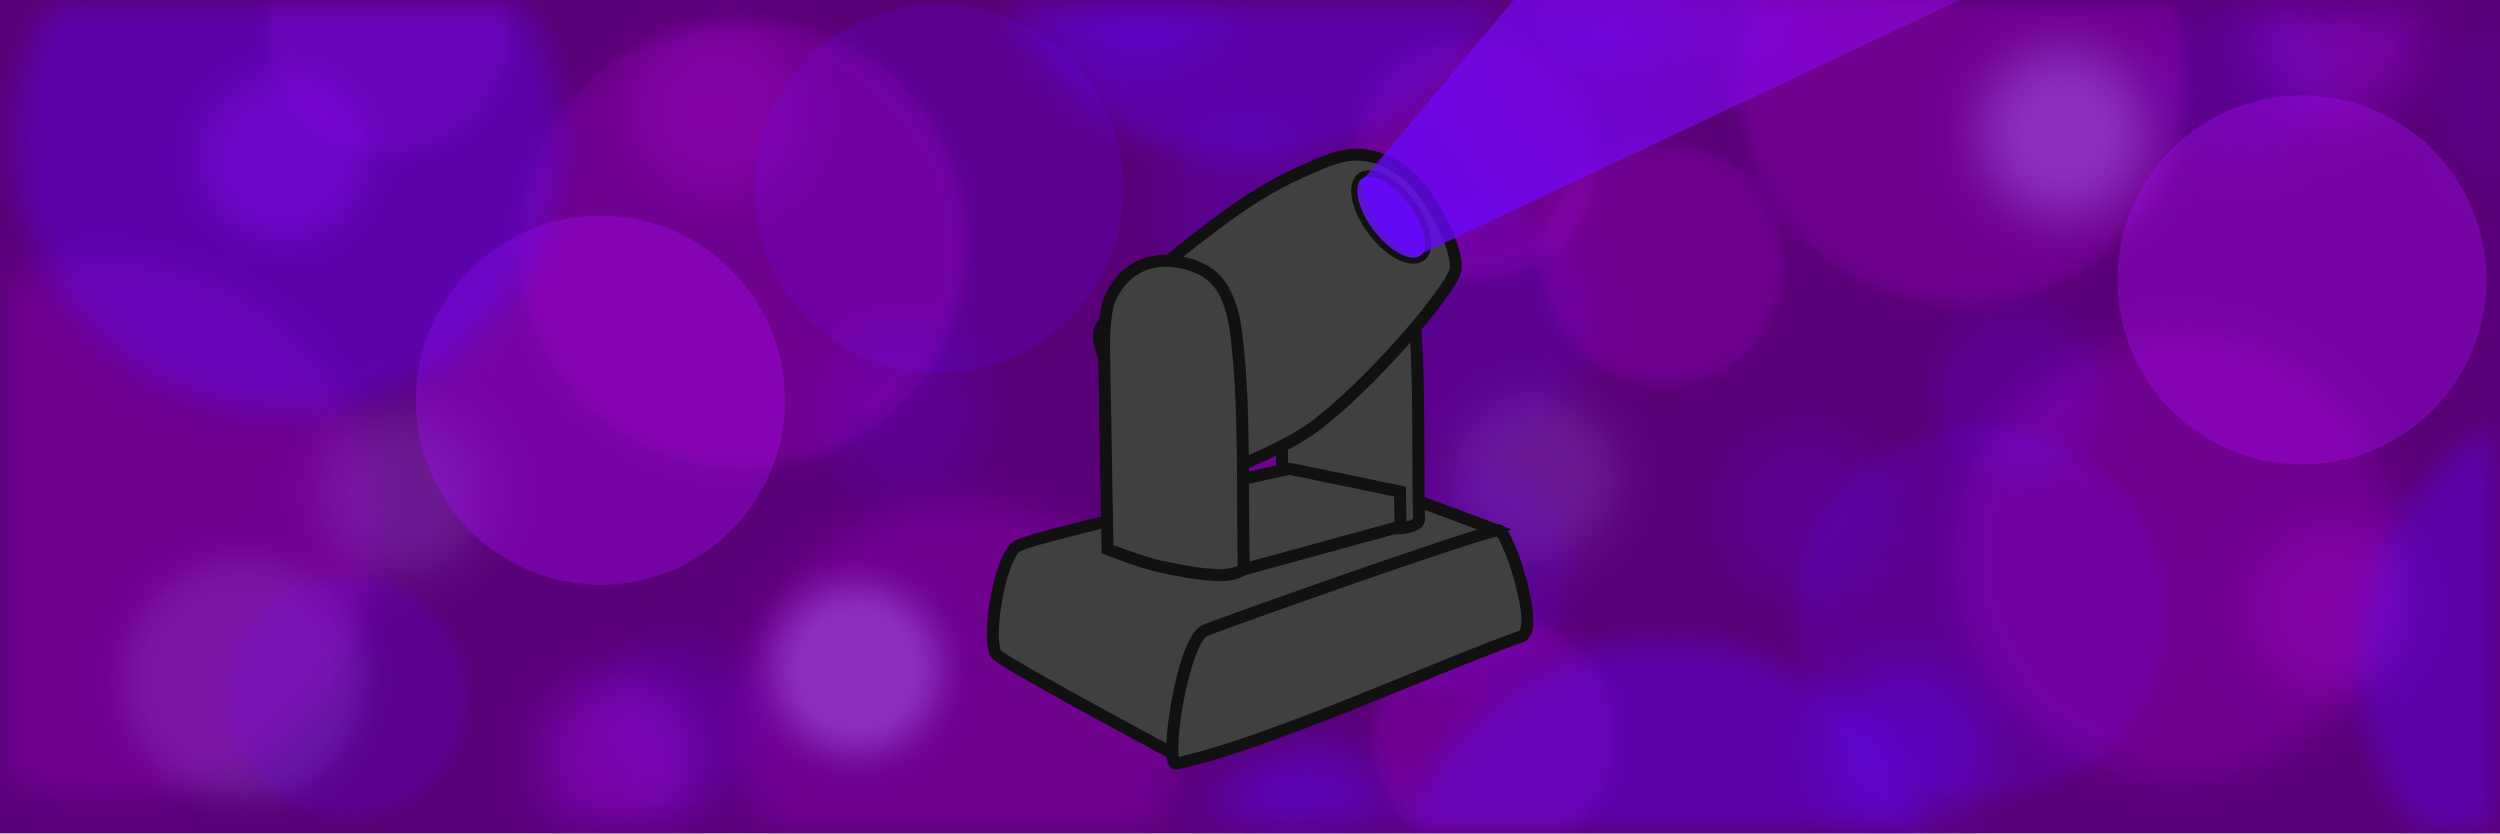
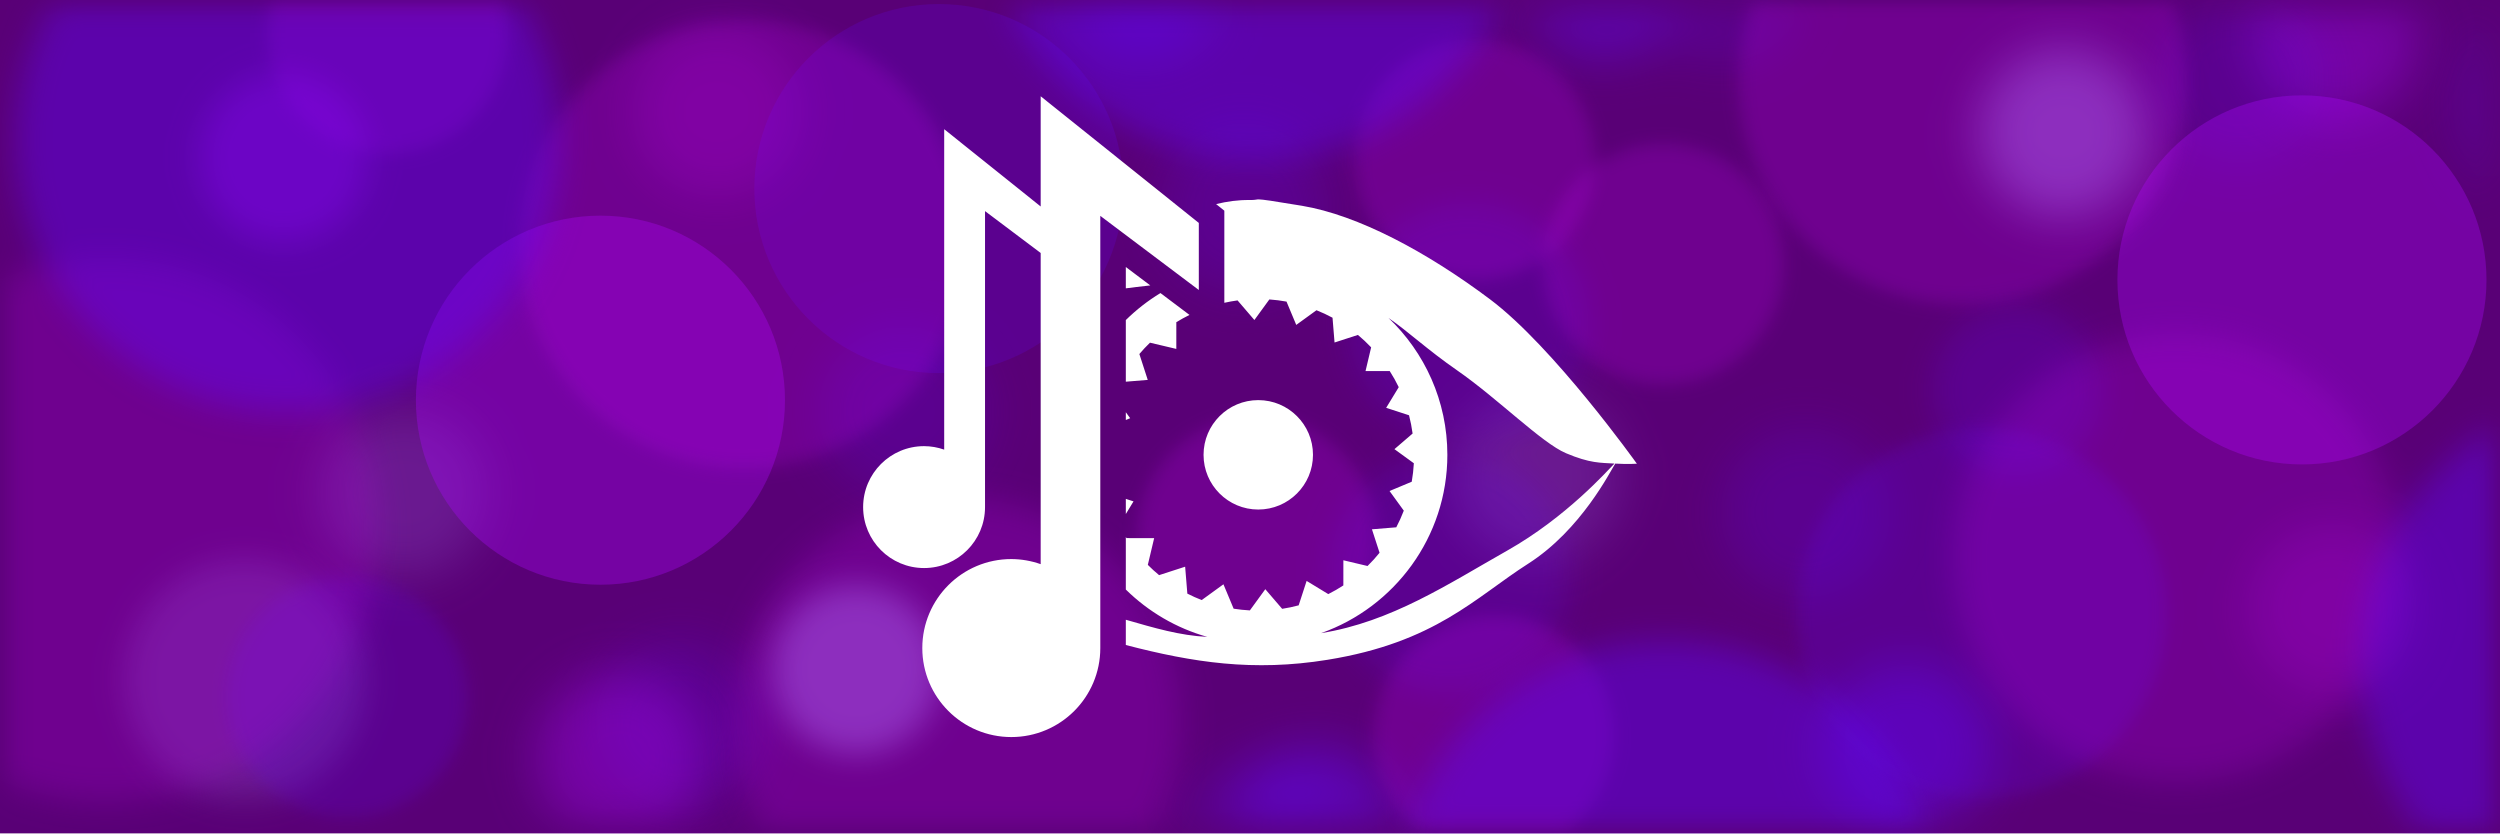
<svg xmlns="http://www.w3.org/2000/svg" xmlns:xlink="http://www.w3.org/1999/xlink" version="1.1" id="svg928" width="1500" height="500" viewBox="0 0 1500 500">
  <defs id="defs932">
-     <linearGradient id="linearGradient1240">
-       <stop id="stop1236" offset="0" style="stop-color:#6407ff;stop-opacity:0.784" />
-       <stop id="stop1238" offset="1" style="stop-color:#d807ff;stop-opacity:0" />
-     </linearGradient>
    <linearGradient id="linearGradient1208">
      <stop id="stop1204" offset="0" style="stop-color:#ff07bf;stop-opacity:1" />
      <stop id="stop1206" offset="1" style="stop-color:#d807ff;stop-opacity:0" />
    </linearGradient>
    <linearGradient id="linearGradient1113">
      <stop style="stop-color:#d807ff;stop-opacity:1" offset="0" id="stop1109" />
      <stop style="stop-color:#d807ff;stop-opacity:0" offset="1" id="stop1111" />
    </linearGradient>
    <linearGradient xlink:href="#linearGradient1113" id="linearGradient1115" x1="145.183" y1="278.251" x2="406.664" y2="82.14" gradientUnits="userSpaceOnUse" />
    <linearGradient xlink:href="#linearGradient1208" id="linearGradient1178" gradientUnits="userSpaceOnUse" x1="145.183" y1="278.251" x2="406.664" y2="82.14" />
-     <linearGradient xlink:href="#linearGradient1240" id="linearGradient1202" gradientUnits="userSpaceOnUse" x1="145.183" y1="278.251" x2="406.664" y2="82.14" />
    <filter style="color-interpolation-filters:sRGB;" id="filter1606">
      <feGaussianBlur stdDeviation="10 10" result="blur" id="feGaussianBlur1604" />
    </filter>
    <filter style="color-interpolation-filters:sRGB;" id="filter1622">
      <feGaussianBlur stdDeviation="5 5" result="blur" id="feGaussianBlur1620" />
    </filter>
    <filter style="color-interpolation-filters:sRGB;" id="filter1626">
      <feGaussianBlur stdDeviation="5 5" result="blur" id="feGaussianBlur1624" />
    </filter>
    <filter style="color-interpolation-filters:sRGB;" id="filter1642">
      <feGaussianBlur stdDeviation="10 10" result="blur" id="feGaussianBlur1640" />
    </filter>
    <filter style="color-interpolation-filters:sRGB;" id="filter1646">
      <feGaussianBlur stdDeviation="15 15" result="blur" id="feGaussianBlur1644" />
    </filter>
    <filter style="color-interpolation-filters:sRGB;" id="filter1650">
      <feGaussianBlur stdDeviation="15 15" result="blur" id="feGaussianBlur1648" />
    </filter>
  </defs>
  <rect style="opacity:1;vector-effect:none;fill:#590076;fill-opacity:1;stroke:none;stroke-width:125.553;stroke-linecap:butt;stroke-linejoin:round;stroke-miterlimit:4;stroke-dasharray:none;stroke-dashoffset:0;stroke-opacity:0.784" id="rect1248" width="1500" height="500" x="-6.3046491e-07" y="-1.1444092e-05" />
  <g id="g1581" style="filter:url(#filter1650)">
    <circle transform="scale(1,-1)" r="50.673" cy="-21.49" cx="1401.66" id="path864-5-60-6-2-6" style="opacity:1;vector-effect:none;fill:#a709f6;fill-opacity:0.353;stroke:none;stroke-width:0.865;stroke-linecap:butt;stroke-linejoin:round;stroke-miterlimit:4;stroke-dasharray:none;stroke-dashoffset:0;stroke-opacity:1" />
    <circle transform="scale(1,-1)" r="50.673" cy="-124.866" cx="746.437" id="path864-5-60-6-2-6-1" style="opacity:1;vector-effect:none;fill:#6209f6;fill-opacity:0.198;stroke:none;stroke-width:0.865;stroke-linecap:butt;stroke-linejoin:round;stroke-miterlimit:4;stroke-dasharray:none;stroke-dashoffset:0;stroke-opacity:1" />
    <circle transform="scale(1,-1)" r="50.673" cy="-67.097" cx="430.228" id="path864-5-60-6-2-6-1-8" style="opacity:1;vector-effect:none;fill:#c909f6;fill-opacity:0.198;stroke:none;stroke-width:0.865;stroke-linecap:butt;stroke-linejoin:round;stroke-miterlimit:4;stroke-dasharray:none;stroke-dashoffset:0;stroke-opacity:1" />
    <circle transform="scale(-1,1)" r="50.673" cy="295.345" cx="-242.478" id="path864-5-60-2" style="opacity:1;vector-effect:none;fill:#ae7ffa;fill-opacity:0.198;stroke:none;stroke-width:0.865;stroke-linecap:butt;stroke-linejoin:round;stroke-miterlimit:4;stroke-dasharray:none;stroke-dashoffset:0;stroke-opacity:1" />
    <circle transform="scale(-1,1)" r="50.673" cy="433.687" cx="-408.184" id="path864-5-60-6-2-4" style="opacity:1;vector-effect:none;fill:#6209f6;fill-opacity:0.198;stroke:none;stroke-width:0.865;stroke-linecap:butt;stroke-linejoin:round;stroke-miterlimit:4;stroke-dasharray:none;stroke-dashoffset:0;stroke-opacity:1" />
    <circle transform="scale(-1,1)" r="50.673" cy="365.276" cx="-1399.38" id="path864-5-60-6-2-6-1-8-4" style="opacity:1;vector-effect:none;fill:#c909f6;fill-opacity:0.198;stroke:none;stroke-width:0.865;stroke-linecap:butt;stroke-linejoin:round;stroke-miterlimit:4;stroke-dasharray:none;stroke-dashoffset:0;stroke-opacity:1" />
    <circle transform="scale(-1,1)" r="50.673" cy="79.471" cx="-1238.235" id="path864-5-60-6-2-6-1-8-7-3" style="opacity:1;vector-effect:none;fill:#ae7ffa;fill-opacity:0.444;stroke:none;stroke-width:0.865;stroke-linecap:butt;stroke-linejoin:round;stroke-miterlimit:4;stroke-dasharray:none;stroke-dashoffset:0;stroke-opacity:1" />
    <circle transform="scale(-1,1)" r="50.673" cy="448.889" cx="-1143.98" id="path864-5-60-6-2-6-1-8-2-7" style="opacity:1;vector-effect:none;fill:#6209f6;fill-opacity:0.415;stroke:none;stroke-width:0.865;stroke-linecap:butt;stroke-linejoin:round;stroke-miterlimit:4;stroke-dasharray:none;stroke-dashoffset:0;stroke-opacity:1" />
  </g>
  <g id="g1594" style="filter:url(#filter1646)">
    <circle transform="scale(1,-1)" r="50.673" cy="-286.012" cx="921.265" id="path864-5-60" style="opacity:1;vector-effect:none;fill:#ae7ffa;fill-opacity:0.198;stroke:none;stroke-width:0.865;stroke-linecap:butt;stroke-linejoin:round;stroke-miterlimit:4;stroke-dasharray:none;stroke-dashoffset:0;stroke-opacity:1" />
    <circle transform="scale(1,-1)" r="50.673" cy="-47.334" cx="1343.891" id="path864-5-60-6-2" style="opacity:1;vector-effect:none;fill:#6209f6;fill-opacity:0.198;stroke:none;stroke-width:0.865;stroke-linecap:butt;stroke-linejoin:round;stroke-miterlimit:4;stroke-dasharray:none;stroke-dashoffset:0;stroke-opacity:1" />
    <circle transform="scale(1,-1)" r="50.673" cy="16.516" cx="685.628" id="path864-5-60-6-2-6-1-8-2" style="opacity:1;vector-effect:none;fill:#6209f6;fill-opacity:0.415;stroke:none;stroke-width:0.865;stroke-linecap:butt;stroke-linejoin:round;stroke-miterlimit:4;stroke-dasharray:none;stroke-dashoffset:0;stroke-opacity:1" />
    <circle transform="scale(1,-1)" r="50.673" cy="16.516" cx="962.311" id="path864-5-60-6-2-6-1-8-2-0" style="opacity:1;vector-effect:none;fill:#6209f6;fill-opacity:0.444;stroke:none;stroke-width:0.865;stroke-linecap:butt;stroke-linejoin:round;stroke-miterlimit:4;stroke-dasharray:none;stroke-dashoffset:0;stroke-opacity:1" />
    <circle transform="scale(1,-1)" r="50.673" cy="13.475" cx="1033.763" id="path864-5-60-6-2-6-1-8-2-0-2" style="opacity:1;vector-effect:none;fill:#6209f6;fill-opacity:0.198;stroke:none;stroke-width:0.865;stroke-linecap:butt;stroke-linejoin:round;stroke-miterlimit:4;stroke-dasharray:none;stroke-dashoffset:0;stroke-opacity:1" />
    <circle transform="scale(-1,1)" r="71.956" cy="62.749" cx="-1543.803" id="path864-5-7-6" style="opacity:1;vector-effect:none;fill:#6209f6;fill-opacity:0.198;stroke:none;stroke-width:1.228;stroke-linecap:butt;stroke-linejoin:round;stroke-miterlimit:4;stroke-dasharray:none;stroke-dashoffset:0;stroke-opacity:1" />
    <circle transform="scale(-1,1)" r="50.673" cy="246.698" cx="-541.965" id="path864-5-60-6-5" style="opacity:1;vector-effect:none;fill:#6209f6;fill-opacity:0.198;stroke:none;stroke-width:0.865;stroke-linecap:butt;stroke-linejoin:round;stroke-miterlimit:4;stroke-dasharray:none;stroke-dashoffset:0;stroke-opacity:1" />
    <circle transform="scale(-1,1)" r="50.673" cy="454.97" cx="-371.698" id="path864-5-60-6-2-6-7" style="opacity:1;vector-effect:none;fill:#a709f6;fill-opacity:0.353;stroke:none;stroke-width:0.865;stroke-linecap:butt;stroke-linejoin:round;stroke-miterlimit:4;stroke-dasharray:none;stroke-dashoffset:0;stroke-opacity:1" />
    <circle transform="scale(-1,1)" r="50.673" cy="307.507" cx="-1083.17" id="path864-5-60-6-2-6-1-4" style="opacity:1;vector-effect:none;fill:#6209f6;fill-opacity:0.198;stroke:none;stroke-width:0.865;stroke-linecap:butt;stroke-linejoin:round;stroke-miterlimit:4;stroke-dasharray:none;stroke-dashoffset:0;stroke-opacity:1" />
    <circle transform="scale(-1,1)" r="50.673" cy="497.537" cx="-789.764" id="path864-5-60-6-2-6-1-8-2-0-8" style="opacity:1;vector-effect:none;fill:#6209f6;fill-opacity:0.444;stroke:none;stroke-width:0.865;stroke-linecap:butt;stroke-linejoin:round;stroke-miterlimit:4;stroke-dasharray:none;stroke-dashoffset:0;stroke-opacity:1" />
    <circle transform="scale(-1,1)" r="50.673" cy="505.138" cx="-756.319" id="path864-5-60-6-2-6-1-8-2-0-2-6" style="opacity:1;vector-effect:none;fill:#6209f6;fill-opacity:0.198;stroke:none;stroke-width:0.865;stroke-linecap:butt;stroke-linejoin:round;stroke-miterlimit:4;stroke-dasharray:none;stroke-dashoffset:0;stroke-opacity:1" />
  </g>
  <g id="g1571" style="filter:url(#filter1642)">
    <circle transform="scale(1,-1)" r="71.956" cy="-343.253" cx="869.624" id="path864-5" style="opacity:1;vector-effect:none;fill:#6209f6;fill-opacity:0.198;stroke:none;stroke-width:1.228;stroke-linecap:butt;stroke-linejoin:round;stroke-miterlimit:4;stroke-dasharray:none;stroke-dashoffset:0;stroke-opacity:1" />
    <circle transform="scale(1,-1)" r="50.673" cy="-234.323" cx="1210.11" id="path864-5-60-6" style="opacity:1;vector-effect:none;fill:#6209f6;fill-opacity:0.198;stroke:none;stroke-width:0.865;stroke-linecap:butt;stroke-linejoin:round;stroke-miterlimit:4;stroke-dasharray:none;stroke-dashoffset:0;stroke-opacity:1" />
    <circle transform="scale(1,-1)" r="50.673" cy="-401.55" cx="513.841" id="path864-5-60-6-2-6-1-8-7" style="opacity:1;vector-effect:none;fill:#ae7ffa;fill-opacity:0.444;stroke:none;stroke-width:0.865;stroke-linecap:butt;stroke-linejoin:round;stroke-miterlimit:4;stroke-dasharray:none;stroke-dashoffset:0;stroke-opacity:1" />
    <circle transform="scale(1,-1)" r="50.673" cy="-94.461" cx="170.267" id="path864-5-60-6-2-6-1-8-7-9" style="opacity:1;vector-effect:none;fill:#a709f6;fill-opacity:0.353;stroke:none;stroke-width:0.865;stroke-linecap:butt;stroke-linejoin:round;stroke-miterlimit:4;stroke-dasharray:none;stroke-dashoffset:0;stroke-opacity:1" />
    <circle transform="scale(-1,1)" r="71.956" cy="194.017" cx="-880.931" id="path864-5-15" style="opacity:1;vector-effect:none;fill:#6209f6;fill-opacity:0.198;stroke:none;stroke-width:1.228;stroke-linecap:butt;stroke-linejoin:round;stroke-miterlimit:4;stroke-dasharray:none;stroke-dashoffset:0;stroke-opacity:1" />
    <circle transform="scale(-1,1)" r="71.956" cy="407.843" cx="-146.703" id="path864-5-0-9" style="opacity:1;vector-effect:none;fill:#ae7ffa;fill-opacity:0.198;stroke:none;stroke-width:1.228;stroke-linecap:butt;stroke-linejoin:round;stroke-miterlimit:4;stroke-dasharray:none;stroke-dashoffset:0;stroke-opacity:1" />
  </g>
  <g id="g1563" style="filter:url(#filter1626)">
    <circle transform="scale(1,-1)" r="71.956" cy="-95.982" cx="884.779" id="path864-5-9" style="opacity:1;vector-effect:none;fill:#c909f6;fill-opacity:0.198;stroke:none;stroke-width:1.228;stroke-linecap:butt;stroke-linejoin:round;stroke-miterlimit:4;stroke-dasharray:none;stroke-dashoffset:0;stroke-opacity:1" />
    <circle transform="scale(1,-1)" r="71.956" cy="-322.497" cx="754.038" id="path864-5-1" style="opacity:1;vector-effect:none;fill:#c909f6;fill-opacity:0.198;stroke:none;stroke-width:1.228;stroke-linecap:butt;stroke-linejoin:round;stroke-miterlimit:4;stroke-dasharray:none;stroke-dashoffset:0;stroke-opacity:1" />
    <circle transform="scale(1,-1)" r="71.956" cy="-19.97" cx="232.597" id="path864-5-2" style="opacity:1;vector-effect:none;fill:#c909f6;fill-opacity:0.198;stroke:none;stroke-width:1.228;stroke-linecap:butt;stroke-linejoin:round;stroke-miterlimit:4;stroke-dasharray:none;stroke-dashoffset:0;stroke-opacity:1" />
    <circle transform="scale(1,-1)" r="71.956" cy="-418.272" cx="208.273" id="path864-5-7" style="opacity:1;vector-effect:none;fill:#6209f6;fill-opacity:0.198;stroke:none;stroke-width:1.228;stroke-linecap:butt;stroke-linejoin:round;stroke-miterlimit:4;stroke-dasharray:none;stroke-dashoffset:0;stroke-opacity:1" />
    <circle transform="scale(-1,1)" r="71.956" cy="441.288" cx="-896.181" id="path864-5-9-7" style="opacity:1;vector-effect:none;fill:#c909f6;fill-opacity:0.198;stroke:none;stroke-width:1.228;stroke-linecap:butt;stroke-linejoin:round;stroke-miterlimit:4;stroke-dasharray:none;stroke-dashoffset:0;stroke-opacity:1" />
    <circle transform="scale(-1,1)" r="71.956" cy="158.524" cx="-998.037" id="path864-5-1-6" style="opacity:1;vector-effect:none;fill:#c909f6;fill-opacity:0.198;stroke:none;stroke-width:1.228;stroke-linecap:butt;stroke-linejoin:round;stroke-miterlimit:4;stroke-dasharray:none;stroke-dashoffset:0;stroke-opacity:1" />
  </g>
  <g id="g1555">
    <circle transform="scale(1,-1)" r="110.722" cy="-240.115" cx="360.263" id="path864" style="opacity:1;vector-effect:none;fill:#a709f6;fill-opacity:0.353;stroke:none;stroke-width:1.89;stroke-linecap:butt;stroke-linejoin:round;stroke-miterlimit:4;stroke-dasharray:none;stroke-dashoffset:0;stroke-opacity:1" />
    <circle transform="scale(1,-1)" r="110.722" cy="-113.142" cx="563.324" id="path864-3" style="opacity:1;vector-effect:none;fill:#6209f6;fill-opacity:0.198;stroke:none;stroke-width:1.89;stroke-linecap:butt;stroke-linejoin:round;stroke-miterlimit:4;stroke-dasharray:none;stroke-dashoffset:0;stroke-opacity:1" />
    <circle transform="scale(-1,1)" r="110.722" cy="167.934" cx="-1381.171" id="path864-0" style="opacity:1;vector-effect:none;fill:#a709f6;fill-opacity:0.353;stroke:none;stroke-width:1.89;stroke-linecap:butt;stroke-linejoin:round;stroke-miterlimit:4;stroke-dasharray:none;stroke-dashoffset:0;stroke-opacity:1" />
  </g>
  <g id="g1550" style="filter:url(#filter1622)">
    <circle transform="scale(1,-1)" r="134.286" cy="-48.094" cx="1177.425" id="path864-5-6" style="opacity:1;vector-effect:none;fill:#c909f6;fill-opacity:0.198;stroke:none;stroke-width:2.292;stroke-linecap:butt;stroke-linejoin:round;stroke-miterlimit:4;stroke-dasharray:none;stroke-dashoffset:0;stroke-opacity:1" />
    <circle transform="scale(-1,1)" r="110.722" cy="367.879" cx="-1188.751" id="path864-3-6" style="opacity:1;vector-effect:none;fill:#6209f6;fill-opacity:0.198;stroke:none;stroke-width:1.89;stroke-linecap:butt;stroke-linejoin:round;stroke-miterlimit:4;stroke-dasharray:none;stroke-dashoffset:0;stroke-opacity:1" />
    <circle transform="scale(-1,1)" r="134.286" cy="146.362" cx="-446.19" id="path864-5-6-2-4" style="opacity:1;vector-effect:none;fill:#c909f6;fill-opacity:0.198;stroke:none;stroke-width:2.292;stroke-linecap:butt;stroke-linejoin:round;stroke-miterlimit:4;stroke-dasharray:none;stroke-dashoffset:0;stroke-opacity:1" />
  </g>
  <g id="g1545" style="filter:url(#filter1606)">
    <circle transform="scale(1,-1)" r="134.286" cy="-334.659" cx="1305.885" id="path864-5-6-2" style="opacity:1;vector-effect:none;fill:#c909f6;fill-opacity:0.198;stroke:none;stroke-width:2.292;stroke-linecap:butt;stroke-linejoin:round;stroke-miterlimit:4;stroke-dasharray:none;stroke-dashoffset:0;stroke-opacity:1" />
    <circle transform="scale(1,-1)" r="163.17" cy="-396.989" cx="1579.528" id="path864-5-6-9" style="opacity:1;vector-effect:none;fill:#6209f6;fill-opacity:0.415;stroke:none;stroke-width:2.785;stroke-linecap:butt;stroke-linejoin:round;stroke-miterlimit:4;stroke-dasharray:none;stroke-dashoffset:0;stroke-opacity:1" />
    <circle transform="scale(1,-1)" r="163.17" cy="-547.888" cx="999.288" id="path864-5-6-9-3" style="opacity:1;vector-effect:none;fill:#6209f6;fill-opacity:0.415;stroke:none;stroke-width:2.785;stroke-linecap:butt;stroke-linejoin:round;stroke-miterlimit:4;stroke-dasharray:none;stroke-dashoffset:0;stroke-opacity:1" />
    <circle transform="scale(1,-1)" r="163.17" cy="-317.937" cx="63.85" id="path864-5-6-9-37" style="opacity:1;vector-effect:none;fill:#c909f6;fill-opacity:0.198;stroke:none;stroke-width:2.785;stroke-linecap:butt;stroke-linejoin:round;stroke-miterlimit:4;stroke-dasharray:none;stroke-dashoffset:0;stroke-opacity:1" />
    <circle transform="scale(-1,1)" r="134.286" cy="432.927" cx="-574.65" id="path864-5-6-5" style="opacity:1;vector-effect:none;fill:#c909f6;fill-opacity:0.198;stroke:none;stroke-width:2.292;stroke-linecap:butt;stroke-linejoin:round;stroke-miterlimit:4;stroke-dasharray:none;stroke-dashoffset:0;stroke-opacity:1" />
    <circle transform="scale(-1,1)" r="163.17" cy="84.032" cx="-172.547" id="path864-5-6-9-374" style="opacity:1;vector-effect:none;fill:#6209f6;fill-opacity:0.415;stroke:none;stroke-width:2.785;stroke-linecap:butt;stroke-linejoin:round;stroke-miterlimit:4;stroke-dasharray:none;stroke-dashoffset:0;stroke-opacity:1" />
    <circle transform="scale(-1,1)" r="163.17" cy="-66.866" cx="-752.787" id="path864-5-6-9-3-5" style="opacity:1;vector-effect:none;fill:#6209f6;fill-opacity:0.415;stroke:none;stroke-width:2.785;stroke-linecap:butt;stroke-linejoin:round;stroke-miterlimit:4;stroke-dasharray:none;stroke-dashoffset:0;stroke-opacity:1" />
  </g>
  <text xml:space="preserve" style="font-style:normal;font-variant:normal;font-weight:normal;font-stretch:normal;font-size:83.374px;line-height:36.317px;font-family:Moderat;-inkscape-font-specification:Moderat;letter-spacing:0px;word-spacing:0px;fill:#ffffff;fill-opacity:1;stroke:none;stroke-width:2.084px;stroke-linecap:butt;stroke-linejoin:miter;stroke-opacity:1" x="401.398" y="939.834" id="text959">
    <tspan id="tspan957" x="401.398" y="939.834" style="font-style:normal;font-variant:normal;font-weight:600;font-stretch:normal;font-family:'Open Sans';-inkscape-font-specification:'Open Sans Semi-Bold';fill:#ffffff;fill-opacity:1;stroke-width:2.084px">Synesthesia Project</tspan>
  </text>
-   <g transform="matrix(0.7538853,0,0,0.7538853,310.6035,120.8317)" id="g947">
-     <g id="g1126" transform="matrix(2.870039,0,0,2.870039,273.0972,-780.5838)">
-       <g id="g1069-6" transform="matrix(-0.4259654,0,0,0.4259654,209.8991,254.6393)" style="stroke:#111111;stroke-opacity:1">
-         <path id="path1060-7" d="M 80.193,254.307 185.165,215.178 c 0,0 191.709,42.179 205.536,49.77 11.82,6.489 21.343,65.279 12.922,71.451 -14.735,10.8 -115.538,64.61 -115.538,64.61 l -12.542,-71.071 z" style="fill:#404040;fill-opacity:1;fill-rule:evenodd;stroke:#111111;stroke-width:7.805;stroke-linecap:butt;stroke-linejoin:miter;stroke-miterlimit:4;stroke-dasharray:none;stroke-opacity:1" />
-         <path id="path938-3-5" d="m 134.744,92.711 c 2.941,-18.577 9.444,-31.591 20.962,-37.624 11.518,-6.033 25.636,-7.8 36.549,-4.3 10.913,3.5 18.311,11.057 23.649,21.499 5.338,10.442 4.3,38.161 4.3,38.161 l -2.15,126.309 c 0,0 -22.597,8.771 -34.399,11.287 -15.326,3.268 -35.889,7.238 -46.761,4.837 -2.912,-0.643 -6.95,-1.911 -7.525,-4.837 1.154,-50.897 -1.256,-105.519 5.375,-155.333 z" style="fill:#404040;fill-opacity:1;fill-rule:evenodd;stroke:#111111;stroke-width:7.805;stroke-linecap:butt;stroke-linejoin:miter;stroke-miterlimit:4;stroke-dasharray:none;stroke-opacity:1" />
-         <path id="path968-3" d="m 213.594,214.781 -71.831,14.822 -0.399,22.692 110.275,30.209 67.232,-22.117 -0.76,-23.184 z" style="fill:#404040;fill-opacity:1;fill-rule:evenodd;stroke:#111111;stroke-width:7.805;stroke-linecap:butt;stroke-linejoin:miter;stroke-miterlimit:4;stroke-dasharray:none;stroke-opacity:1" />
-         <path id="path964-5" d="m 106.037,86.7 c -4.264,-12.074 16.037,-51.489 30.497,-63.09 10.621,-8.522 20.518,-12.963 32.973,-13.302 12.507,-0.341 25.402,6.39 36.866,11.402 19.848,8.678 38.166,20.819 55.489,33.825 27.178,20.405 70.822,55.682 75.252,68.791 6.881,20.364 -54.729,102.236 -54.729,102.236 0,0 -58.84,-20.309 -83.613,-38.386 -37.015,-27.01 -87.522,-86.716 -92.735,-101.476 z" style="fill:#404040;fill-opacity:1;fill-rule:evenodd;stroke:#111111;stroke-width:7.805;stroke-linecap:butt;stroke-linejoin:miter;stroke-miterlimit:4;stroke-dasharray:none;stroke-opacity:1" />
-         <path id="path938-6" d="m 248.856,123.084 c 2.941,-18.577 9.444,-31.591 20.962,-37.624 11.518,-6.033 25.636,-7.8 36.549,-4.3 10.913,3.5 18.311,11.057 23.649,21.499 5.338,10.442 4.3,38.161 4.3,38.161 l -2.15,126.309 c 0,0 -22.597,8.771 -34.399,11.287 -15.326,3.268 -35.889,7.238 -46.761,4.837 -2.912,-0.643 -6.95,-1.911 -7.525,-4.837 1.154,-50.897 -1.256,-105.519 5.375,-155.333 z" style="fill:#404040;fill-opacity:1;fill-rule:evenodd;stroke:#111111;stroke-width:7.805;stroke-linecap:butt;stroke-linejoin:miter;stroke-miterlimit:4;stroke-dasharray:none;stroke-opacity:1" />
-         <ellipse cx="48.828" cy="148.221" rx="33.458" ry="16.345" transform="matrix(0.6047918,-0.7963836,0.7956906,0.6057032,0,0)" id="path970-2" style="opacity:1;vector-effect:none;fill:#6407ff;fill-opacity:0.784;stroke:#111111;stroke-width:4.026;stroke-linecap:butt;stroke-linejoin:round;stroke-miterlimit:4;stroke-dasharray:none;stroke-dashoffset:0;stroke-opacity:1" />
-         <path id="path1058-9" d="m 62.591,323.804 c -12.419,-4.425 9.44,-70.36 15.322,-69.117 22.888,4.836 182.342,61.765 190.617,65.24 14.979,6.29 27.027,88.588 18.796,86.784 C 226.113,393.297 118.214,343.625 62.591,323.804 Z" style="fill:#404040;fill-opacity:1;fill-rule:evenodd;stroke:#111111;stroke-width:7.805;stroke-linecap:butt;stroke-linejoin:miter;stroke-miterlimit:4;stroke-dasharray:none;stroke-opacity:1" />
-       </g>
-       <path style="fill:url(#linearGradient1202);fill-opacity:1;fill-rule:evenodd;stroke:none;stroke-width:1px;stroke-linecap:butt;stroke-linejoin:miter;stroke-opacity:1" d="M 138.94,266.324 352.442,12.012 459.125,143.343 154.115,287.144 c -8.433,-4.077 -13.67,-8.977 -15.175,-20.82 z" id="path1107" />
-     </g>
+   <g transform="matrix(0.8229102,0,0,0.8229102,189.6309,124.8563)" id="g947">
+     <path id="path1112-9" d="m 528.342,-81.53 v 80.357 l -70.352,-56.346 0.003,233.634 a 44.44,44.44 0 0 0 -14.671,-2.547 44.44,44.44 0 0 0 -44.436,44.442 44.44,44.44 0 0 0 44.436,44.439 44.44,44.44 0 0 0 44.442,-44.439 V 2.202 L 528.342,32.729 V 259.616 a 64.89,64.89 0 0 0 -21.42,-3.715 64.89,64.89 0 0 0 -64.89,64.89 64.89,64.89 0 0 0 64.89,64.888 64.89,64.89 0 0 0 64.893,-64.888 V 5.674 l 71.823,54.04 v -48.898 z M 687.437,-6.334 c -0.396,-0.01 -0.72,3e-4 -1.005,0.021 -1.368,0.098 -1.865,0.453 -5.456,0.42 -9.087,-0.084 -16.457,1.006 -24.734,2.966 l 6.003,4.811 V 69.044 c 3.168,-0.699 6.375,-1.302 9.638,-1.733 l 12.278,14.29 10.91,-14.995 c 4.239,0.296 8.412,0.824 12.508,1.57 l 7.101,16.998 14.749,-10.7 c 4.015,1.612 7.926,3.415 11.697,5.456 l 1.479,18.073 17.045,-5.529 c 3.395,2.822 6.598,5.858 9.64,9.052 l -4.099,17.309 17.661,0.013 c 2.397,3.764 4.606,7.662 6.555,11.713 l -9.163,15.065 16.666,5.43 c 1.13,4.341 1.991,8.787 2.606,13.316 l -13.246,11.386 14.153,10.293 c -0.242,4.568 -0.773,9.055 -1.536,13.461 l -16.187,6.764 10.394,14.324 c -1.596,4.174 -3.423,8.227 -5.479,12.145 l -17.747,1.451 5.552,17.112 c -2.734,3.384 -5.66,6.604 -8.759,9.65 l -17.622,-4.176 -0.011,18.345 c -3.534,2.303 -7.204,4.411 -10.998,6.316 l -15.788,-9.609 -5.798,17.809 c -3.933,1.048 -7.944,1.911 -12.034,2.536 l -12.296,-14.311 -11.254,15.464 c -4.004,-0.211 -7.948,-0.636 -11.829,-1.249 l -7.435,-17.793 -15.848,11.5 c -3.585,-1.392 -7.075,-2.961 -10.472,-4.694 l -1.606,-19.633 -18.998,6.158 c -2.861,-2.359 -5.595,-4.86 -8.21,-7.485 l 4.619,-19.506 -20.172,-0.018 c -0.17,-0.269 -0.322,-0.546 -0.49,-0.816 v 38.322 c 16.373,16.086 36.716,28.15 59.421,34.517 -20.004,-0.968 -38.7,-6.523 -59.421,-12.49 v 18.423 c 48.972,12.733 92.942,19.547 147.092,10.772 78.674,-12.749 107.515,-45.31 146.302,-70.075 38.787,-24.764 60.033,-67.739 63.458,-72.968 9.238,0.541 15.765,0.083 15.765,0.083 0,0 -60.696,-85.132 -107.101,-119.908 -46.406,-34.776 -96.387,-61.365 -137.089,-68.157 -22.259,-3.715 -28.634,-4.599 -31.408,-4.653 z M 590.419,42.957 v 15.555 c 4.421,-0.656 9.918,-1.187 17.837,-2.137 z m 25.252,18.995 c -9.174,5.569 -17.638,12.193 -25.252,19.677 v 44.947 l 15.987,-1.308 -6.114,-18.871 c 2.445,-2.883 5.029,-5.641 7.746,-8.265 l 19.197,4.549 0.011,-19.493 c 3.103,-1.917 6.311,-3.68 9.604,-5.298 z m 166.246,18.12 c 15.063,10.439 28.173,23.055 50.014,38.203 29.719,20.611 61.797,52.98 79.399,60.434 17.602,7.455 25.214,6.928 35.343,7.565 -5.043,5.101 -34.951,39.018 -78.082,63.398 -43.132,24.38 -84.6,52.036 -135.846,60.253 53.585,-18.922 92.114,-70.061 92.114,-130.027 0,-39.242 -16.522,-74.69 -42.942,-99.827 z m -94.93,59.932 c -22.033,-3e-4 -39.895,17.861 -39.895,39.895 10e-4,22.032 17.863,39.887 39.895,39.887 22.032,2e-4 39.892,-17.856 39.895,-39.887 2.4e-4,-22.033 -17.861,-39.895 -39.895,-39.895 z m -96.567,8.837 v 5.668 l 3.161,-1.319 z m 0,63.173 v 11.05 l 5.614,-9.223 z" style="fill:#ffffff;fill-opacity:1;stroke:none;stroke-width:38.651;stroke-miterlimit:4;stroke-dasharray:none;stroke-opacity:1" />
  </g>
</svg>
